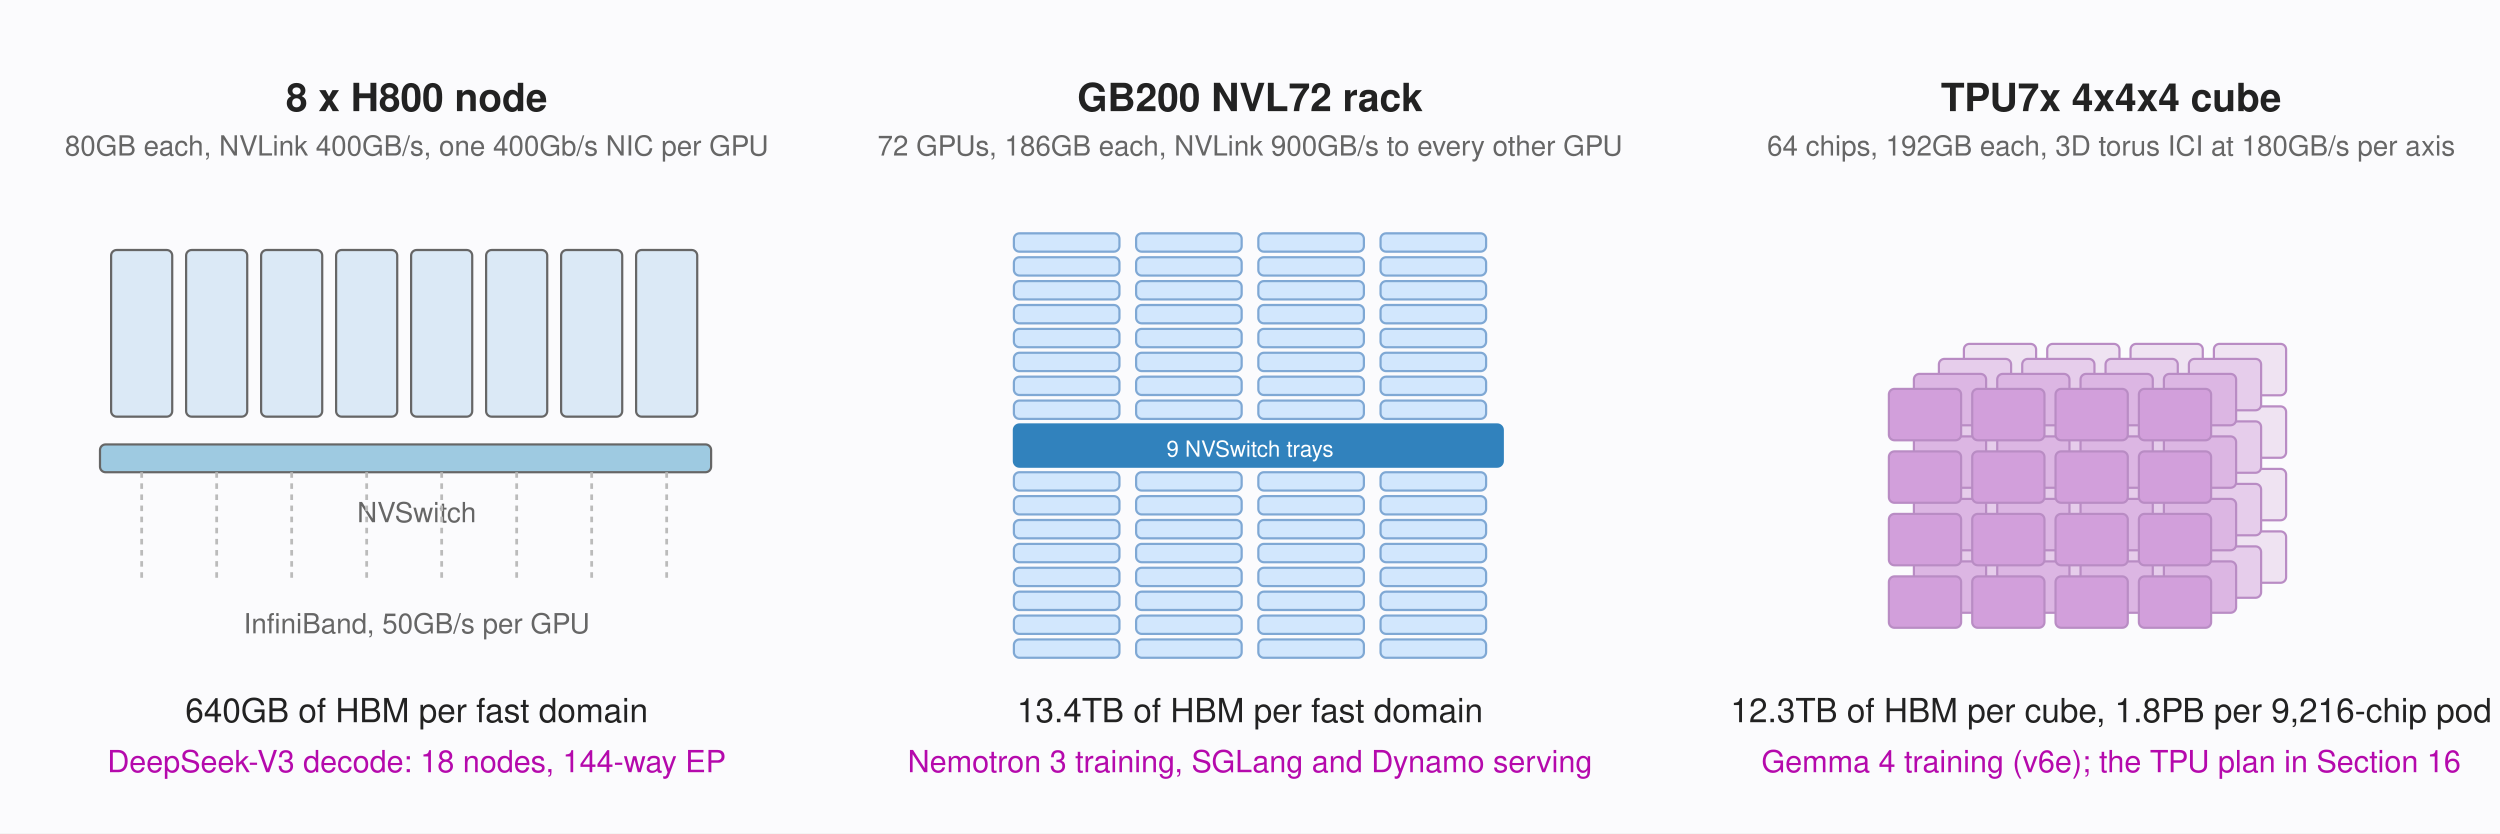
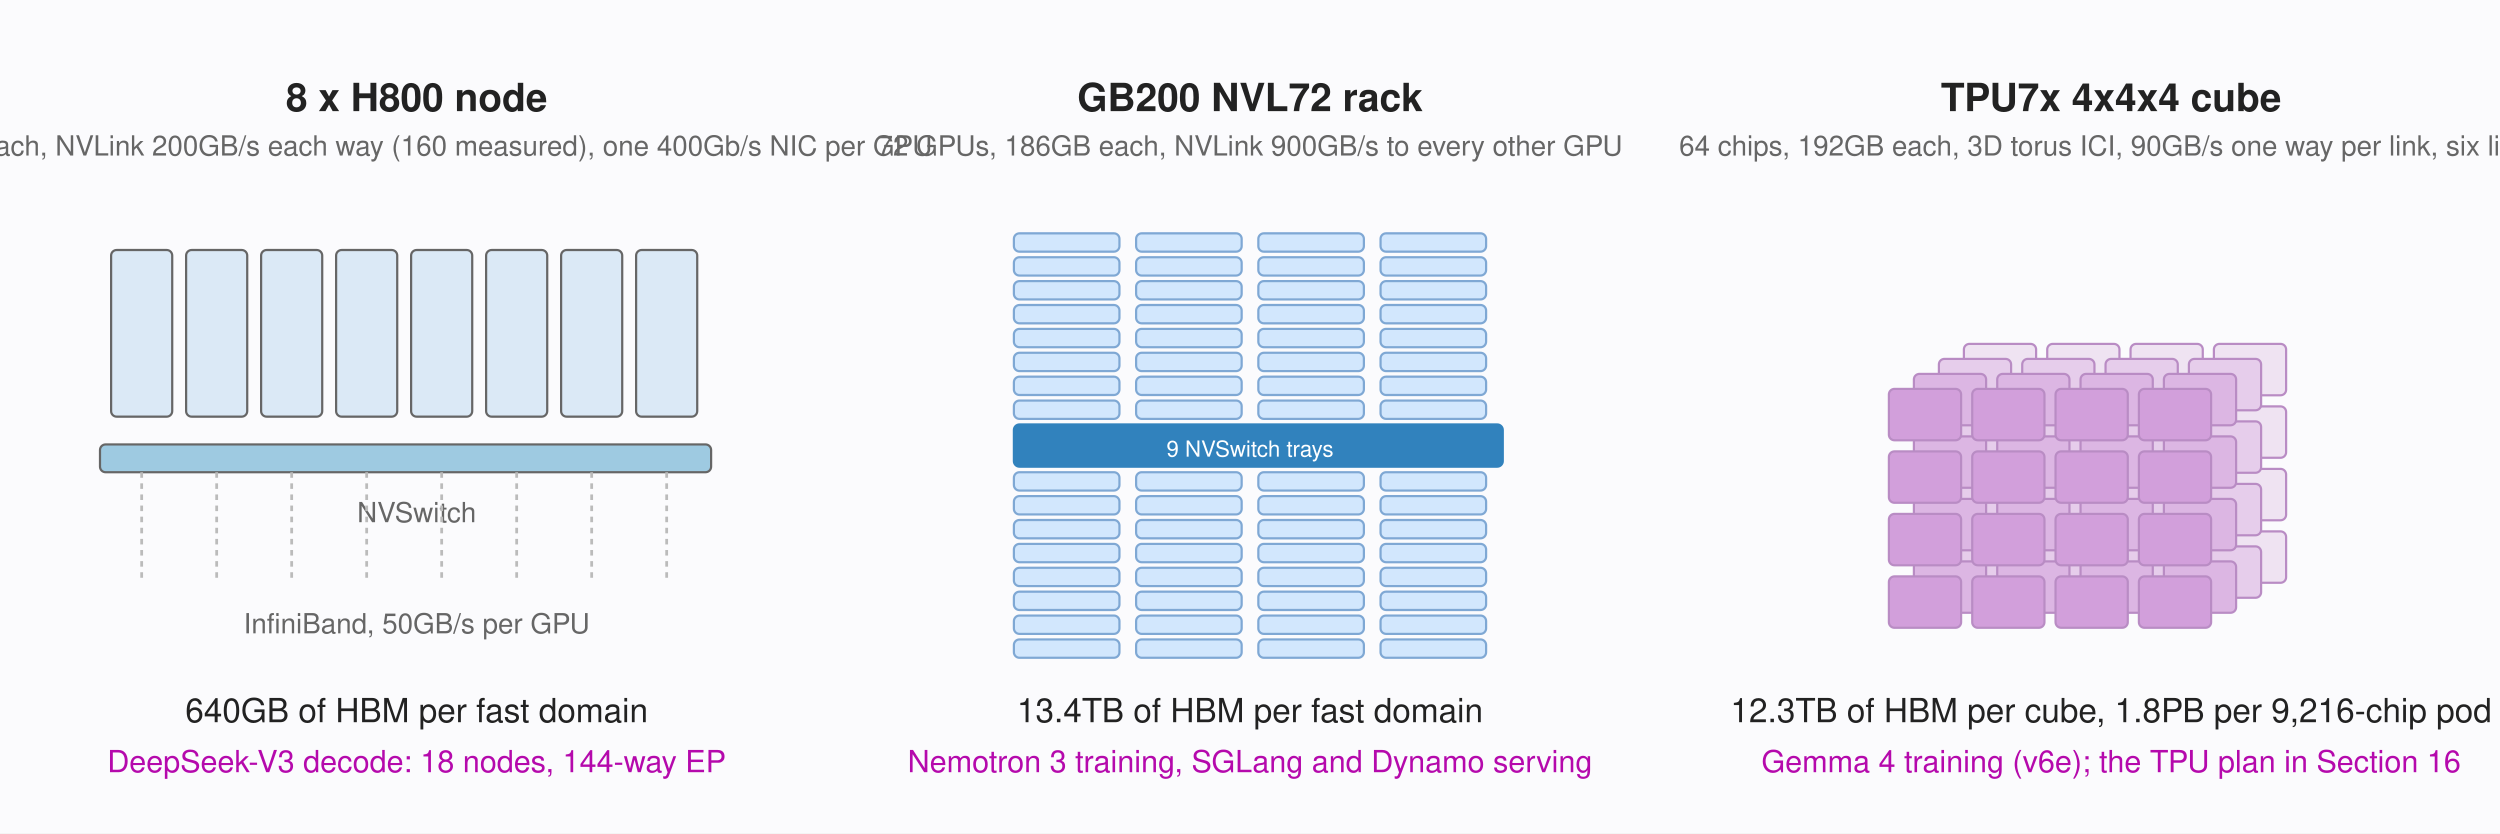
<svg xmlns="http://www.w3.org/2000/svg" viewBox="0 0 900 300" width="900" height="300">
  <rect x="0" y="0" width="900" height="300" fill="#fbfbfd" />
  <text x="150.0" y="40.0" text-anchor="middle" font-size="14" font-weight="bold" fill="#222" font-family="Helvetica, Arial, sans-serif">8 x H800 node</text>
-   <text x="150.0" y="56.0" text-anchor="middle" font-size="10" fill="#666" font-family="Helvetica, Arial, sans-serif">80GB each, NVLink 400GB/s, one 400Gb/s NIC per GPU</text>
+   <text x="150.0" y="56.0" text-anchor="middle" font-size="10" fill="#666" font-family="Helvetica, Arial, sans-serif">80GB each, NVLink 200GB/s each way (160 measured), one 400Gb/s NIC per GPU</text>
  <rect x="40.0" y="90.0" width="22.0" height="60.0" rx="2" fill="#dbe9f6" stroke="#666" stroke-width="0.8" />
  <rect x="67.0" y="90.0" width="22.0" height="60.0" rx="2" fill="#dbe9f6" stroke="#666" stroke-width="0.8" />
  <rect x="94.0" y="90.0" width="22.0" height="60.0" rx="2" fill="#dbe9f6" stroke="#666" stroke-width="0.8" />
  <rect x="121.0" y="90.0" width="22.0" height="60.0" rx="2" fill="#dbe9f6" stroke="#666" stroke-width="0.8" />
  <rect x="148.0" y="90.0" width="22.0" height="60.0" rx="2" fill="#dbe9f6" stroke="#666" stroke-width="0.8" />
  <rect x="175.0" y="90.0" width="22.0" height="60.0" rx="2" fill="#dbe9f6" stroke="#666" stroke-width="0.8" />
  <rect x="202.0" y="90.0" width="22.0" height="60.0" rx="2" fill="#dbe9f6" stroke="#666" stroke-width="0.8" />
  <rect x="229.0" y="90.0" width="22.0" height="60.0" rx="2" fill="#dbe9f6" stroke="#666" stroke-width="0.8" />
  <rect x="36.0" y="160.0" width="220.0" height="10.0" rx="2" fill="#9ecae1" stroke="#666" stroke-width="0.8" />
  <text x="150.0" y="188.0" text-anchor="middle" font-size="10" fill="#666" font-family="Helvetica, Arial, sans-serif">NVSwitch</text>
  <line x1="51" y1="170" x2="51" y2="210" stroke="#bbb" stroke-width="1" stroke-dasharray="2,2" />
  <line x1="78" y1="170" x2="78" y2="210" stroke="#bbb" stroke-width="1" stroke-dasharray="2,2" />
  <line x1="105" y1="170" x2="105" y2="210" stroke="#bbb" stroke-width="1" stroke-dasharray="2,2" />
  <line x1="132" y1="170" x2="132" y2="210" stroke="#bbb" stroke-width="1" stroke-dasharray="2,2" />
  <line x1="159" y1="170" x2="159" y2="210" stroke="#bbb" stroke-width="1" stroke-dasharray="2,2" />
  <line x1="186" y1="170" x2="186" y2="210" stroke="#bbb" stroke-width="1" stroke-dasharray="2,2" />
  <line x1="213" y1="170" x2="213" y2="210" stroke="#bbb" stroke-width="1" stroke-dasharray="2,2" />
  <line x1="240" y1="170" x2="240" y2="210" stroke="#bbb" stroke-width="1" stroke-dasharray="2,2" />
  <text x="150.0" y="228.0" text-anchor="middle" font-size="10" fill="#666" font-family="Helvetica, Arial, sans-serif">InfiniBand, 50GB/s per GPU</text>
  <text x="150.0" y="260.0" text-anchor="middle" font-size="12" fill="#222" font-family="Helvetica, Arial, sans-serif">640GB of HBM per fast domain</text>
  <text x="150.0" y="278.0" text-anchor="middle" font-size="11" fill="#b509ac" font-family="Helvetica, Arial, sans-serif">DeepSeek-V3 decode: 18 nodes, 144-way EP</text>
  <text x="450.0" y="40.0" text-anchor="middle" font-size="14" font-weight="bold" fill="#222" font-family="Helvetica, Arial, sans-serif">GB200 NVL72 rack</text>
  <text x="450.0" y="56.0" text-anchor="middle" font-size="10" fill="#666" font-family="Helvetica, Arial, sans-serif">72 GPUs, 186GB each, NVLink 900GB/s to every other GPU</text>
  <rect x="365.0" y="84.0" width="38.0" height="6.6" rx="2" fill="#d2e7fd" stroke="#7fa8d4" stroke-width="0.8" />
  <rect x="409.0" y="84.0" width="38.0" height="6.6" rx="2" fill="#d2e7fd" stroke="#7fa8d4" stroke-width="0.8" />
  <rect x="453.0" y="84.0" width="38.0" height="6.6" rx="2" fill="#d2e7fd" stroke="#7fa8d4" stroke-width="0.8" />
  <rect x="497.0" y="84.0" width="38.0" height="6.6" rx="2" fill="#d2e7fd" stroke="#7fa8d4" stroke-width="0.8" />
  <rect x="365.0" y="92.6" width="38.0" height="6.6" rx="2" fill="#d2e7fd" stroke="#7fa8d4" stroke-width="0.8" />
  <rect x="409.0" y="92.6" width="38.0" height="6.6" rx="2" fill="#d2e7fd" stroke="#7fa8d4" stroke-width="0.8" />
  <rect x="453.0" y="92.6" width="38.0" height="6.6" rx="2" fill="#d2e7fd" stroke="#7fa8d4" stroke-width="0.8" />
  <rect x="497.0" y="92.6" width="38.0" height="6.6" rx="2" fill="#d2e7fd" stroke="#7fa8d4" stroke-width="0.8" />
  <rect x="365.0" y="101.2" width="38.0" height="6.6" rx="2" fill="#d2e7fd" stroke="#7fa8d4" stroke-width="0.8" />
  <rect x="409.0" y="101.2" width="38.0" height="6.6" rx="2" fill="#d2e7fd" stroke="#7fa8d4" stroke-width="0.8" />
  <rect x="453.0" y="101.2" width="38.0" height="6.6" rx="2" fill="#d2e7fd" stroke="#7fa8d4" stroke-width="0.8" />
  <rect x="497.0" y="101.2" width="38.0" height="6.6" rx="2" fill="#d2e7fd" stroke="#7fa8d4" stroke-width="0.8" />
  <rect x="365.0" y="109.8" width="38.0" height="6.6" rx="2" fill="#d2e7fd" stroke="#7fa8d4" stroke-width="0.8" />
  <rect x="409.0" y="109.8" width="38.0" height="6.6" rx="2" fill="#d2e7fd" stroke="#7fa8d4" stroke-width="0.8" />
  <rect x="453.0" y="109.8" width="38.0" height="6.6" rx="2" fill="#d2e7fd" stroke="#7fa8d4" stroke-width="0.8" />
  <rect x="497.0" y="109.8" width="38.0" height="6.6" rx="2" fill="#d2e7fd" stroke="#7fa8d4" stroke-width="0.8" />
  <rect x="365.0" y="118.4" width="38.0" height="6.6" rx="2" fill="#d2e7fd" stroke="#7fa8d4" stroke-width="0.8" />
  <rect x="409.0" y="118.4" width="38.0" height="6.6" rx="2" fill="#d2e7fd" stroke="#7fa8d4" stroke-width="0.8" />
  <rect x="453.0" y="118.4" width="38.0" height="6.6" rx="2" fill="#d2e7fd" stroke="#7fa8d4" stroke-width="0.8" />
  <rect x="497.0" y="118.4" width="38.0" height="6.6" rx="2" fill="#d2e7fd" stroke="#7fa8d4" stroke-width="0.8" />
  <rect x="365.0" y="127.0" width="38.0" height="6.6" rx="2" fill="#d2e7fd" stroke="#7fa8d4" stroke-width="0.8" />
  <rect x="409.0" y="127.0" width="38.0" height="6.6" rx="2" fill="#d2e7fd" stroke="#7fa8d4" stroke-width="0.8" />
  <rect x="453.0" y="127.0" width="38.0" height="6.6" rx="2" fill="#d2e7fd" stroke="#7fa8d4" stroke-width="0.8" />
  <rect x="497.0" y="127.0" width="38.0" height="6.6" rx="2" fill="#d2e7fd" stroke="#7fa8d4" stroke-width="0.8" />
  <rect x="365.0" y="135.6" width="38.0" height="6.6" rx="2" fill="#d2e7fd" stroke="#7fa8d4" stroke-width="0.8" />
  <rect x="409.0" y="135.6" width="38.0" height="6.6" rx="2" fill="#d2e7fd" stroke="#7fa8d4" stroke-width="0.8" />
  <rect x="453.0" y="135.6" width="38.0" height="6.6" rx="2" fill="#d2e7fd" stroke="#7fa8d4" stroke-width="0.8" />
  <rect x="497.0" y="135.6" width="38.0" height="6.6" rx="2" fill="#d2e7fd" stroke="#7fa8d4" stroke-width="0.8" />
  <rect x="365.0" y="144.2" width="38.0" height="6.6" rx="2" fill="#d2e7fd" stroke="#7fa8d4" stroke-width="0.8" />
  <rect x="409.0" y="144.2" width="38.0" height="6.6" rx="2" fill="#d2e7fd" stroke="#7fa8d4" stroke-width="0.8" />
  <rect x="453.0" y="144.2" width="38.0" height="6.6" rx="2" fill="#d2e7fd" stroke="#7fa8d4" stroke-width="0.8" />
  <rect x="497.0" y="144.2" width="38.0" height="6.6" rx="2" fill="#d2e7fd" stroke="#7fa8d4" stroke-width="0.8" />
  <rect x="365.0" y="152.8" width="38.0" height="6.6" rx="2" fill="#fbfbfd" stroke="#fbfbfd" stroke-width="0.8" />
  <rect x="409.0" y="152.8" width="38.0" height="6.6" rx="2" fill="#fbfbfd" stroke="#fbfbfd" stroke-width="0.8" />
  <rect x="453.0" y="152.8" width="38.0" height="6.6" rx="2" fill="#fbfbfd" stroke="#fbfbfd" stroke-width="0.8" />
  <rect x="497.0" y="152.8" width="38.0" height="6.6" rx="2" fill="#fbfbfd" stroke="#fbfbfd" stroke-width="0.8" />
  <rect x="365.0" y="161.4" width="38.0" height="6.6" rx="2" fill="#fbfbfd" stroke="#fbfbfd" stroke-width="0.8" />
  <rect x="409.0" y="161.4" width="38.0" height="6.6" rx="2" fill="#fbfbfd" stroke="#fbfbfd" stroke-width="0.8" />
  <rect x="453.0" y="161.4" width="38.0" height="6.6" rx="2" fill="#fbfbfd" stroke="#fbfbfd" stroke-width="0.8" />
  <rect x="497.0" y="161.4" width="38.0" height="6.6" rx="2" fill="#fbfbfd" stroke="#fbfbfd" stroke-width="0.8" />
  <rect x="365.0" y="170.0" width="38.0" height="6.6" rx="2" fill="#d2e7fd" stroke="#7fa8d4" stroke-width="0.8" />
  <rect x="409.0" y="170.0" width="38.0" height="6.6" rx="2" fill="#d2e7fd" stroke="#7fa8d4" stroke-width="0.8" />
  <rect x="453.0" y="170.0" width="38.0" height="6.6" rx="2" fill="#d2e7fd" stroke="#7fa8d4" stroke-width="0.8" />
  <rect x="497.0" y="170.0" width="38.0" height="6.6" rx="2" fill="#d2e7fd" stroke="#7fa8d4" stroke-width="0.8" />
  <rect x="365.0" y="178.6" width="38.0" height="6.6" rx="2" fill="#d2e7fd" stroke="#7fa8d4" stroke-width="0.8" />
  <rect x="409.0" y="178.6" width="38.0" height="6.6" rx="2" fill="#d2e7fd" stroke="#7fa8d4" stroke-width="0.8" />
  <rect x="453.0" y="178.6" width="38.0" height="6.6" rx="2" fill="#d2e7fd" stroke="#7fa8d4" stroke-width="0.8" />
  <rect x="497.0" y="178.6" width="38.0" height="6.6" rx="2" fill="#d2e7fd" stroke="#7fa8d4" stroke-width="0.8" />
  <rect x="365.0" y="187.2" width="38.0" height="6.6" rx="2" fill="#d2e7fd" stroke="#7fa8d4" stroke-width="0.8" />
  <rect x="409.0" y="187.2" width="38.0" height="6.6" rx="2" fill="#d2e7fd" stroke="#7fa8d4" stroke-width="0.8" />
  <rect x="453.0" y="187.2" width="38.0" height="6.6" rx="2" fill="#d2e7fd" stroke="#7fa8d4" stroke-width="0.8" />
  <rect x="497.0" y="187.2" width="38.0" height="6.6" rx="2" fill="#d2e7fd" stroke="#7fa8d4" stroke-width="0.8" />
  <rect x="365.0" y="195.8" width="38.0" height="6.6" rx="2" fill="#d2e7fd" stroke="#7fa8d4" stroke-width="0.8" />
  <rect x="409.0" y="195.8" width="38.0" height="6.6" rx="2" fill="#d2e7fd" stroke="#7fa8d4" stroke-width="0.8" />
  <rect x="453.0" y="195.8" width="38.0" height="6.6" rx="2" fill="#d2e7fd" stroke="#7fa8d4" stroke-width="0.8" />
  <rect x="497.0" y="195.8" width="38.0" height="6.6" rx="2" fill="#d2e7fd" stroke="#7fa8d4" stroke-width="0.8" />
  <rect x="365.0" y="204.4" width="38.0" height="6.6" rx="2" fill="#d2e7fd" stroke="#7fa8d4" stroke-width="0.8" />
  <rect x="409.0" y="204.4" width="38.0" height="6.6" rx="2" fill="#d2e7fd" stroke="#7fa8d4" stroke-width="0.8" />
  <rect x="453.0" y="204.4" width="38.0" height="6.6" rx="2" fill="#d2e7fd" stroke="#7fa8d4" stroke-width="0.8" />
  <rect x="497.0" y="204.4" width="38.0" height="6.6" rx="2" fill="#d2e7fd" stroke="#7fa8d4" stroke-width="0.8" />
  <rect x="365.0" y="213.0" width="38.0" height="6.6" rx="2" fill="#d2e7fd" stroke="#7fa8d4" stroke-width="0.8" />
  <rect x="409.0" y="213.0" width="38.0" height="6.6" rx="2" fill="#d2e7fd" stroke="#7fa8d4" stroke-width="0.8" />
  <rect x="453.0" y="213.0" width="38.0" height="6.6" rx="2" fill="#d2e7fd" stroke="#7fa8d4" stroke-width="0.8" />
  <rect x="497.0" y="213.0" width="38.0" height="6.6" rx="2" fill="#d2e7fd" stroke="#7fa8d4" stroke-width="0.8" />
  <rect x="365.0" y="221.6" width="38.0" height="6.6" rx="2" fill="#d2e7fd" stroke="#7fa8d4" stroke-width="0.8" />
  <rect x="409.0" y="221.6" width="38.0" height="6.6" rx="2" fill="#d2e7fd" stroke="#7fa8d4" stroke-width="0.8" />
  <rect x="453.0" y="221.6" width="38.0" height="6.6" rx="2" fill="#d2e7fd" stroke="#7fa8d4" stroke-width="0.8" />
  <rect x="497.0" y="221.6" width="38.0" height="6.6" rx="2" fill="#d2e7fd" stroke="#7fa8d4" stroke-width="0.8" />
  <rect x="365.0" y="230.2" width="38.0" height="6.6" rx="2" fill="#d2e7fd" stroke="#7fa8d4" stroke-width="0.8" />
  <rect x="409.0" y="230.2" width="38.0" height="6.6" rx="2" fill="#d2e7fd" stroke="#7fa8d4" stroke-width="0.8" />
  <rect x="453.0" y="230.2" width="38.0" height="6.6" rx="2" fill="#d2e7fd" stroke="#7fa8d4" stroke-width="0.8" />
  <rect x="497.0" y="230.2" width="38.0" height="6.6" rx="2" fill="#d2e7fd" stroke="#7fa8d4" stroke-width="0.8" />
  <rect x="365.0" y="152.8" width="176.0" height="15.2" rx="2" fill="#3182bd" stroke="#3182bd" stroke-width="0.8" />
  <text x="450.0" y="164.4" text-anchor="middle" font-size="8" fill="#fff" font-family="Helvetica, Arial, sans-serif">9 NVSwitch trays</text>
  <text x="450.0" y="260.0" text-anchor="middle" font-size="12" fill="#222" font-family="Helvetica, Arial, sans-serif">13.4TB of HBM per fast domain</text>
  <text x="450.0" y="278.0" text-anchor="middle" font-size="11" fill="#b509ac" font-family="Helvetica, Arial, sans-serif">Nemotron 3 training, SGLang and Dynamo serving</text>
  <text x="760.0" y="40.0" text-anchor="middle" font-size="14" font-weight="bold" fill="#222" font-family="Helvetica, Arial, sans-serif">TPU7x 4x4x4 cube</text>
-   <text x="760.0" y="56.0" text-anchor="middle" font-size="10" fill="#666" font-family="Helvetica, Arial, sans-serif">64 chips, 192GB each, 3D torus ICI at 180GB/s per axis</text>
+   <text x="760.0" y="56.0" text-anchor="middle" font-size="10" fill="#666" font-family="Helvetica, Arial, sans-serif">64 chips, 192GB each, 3D torus ICI, 90GB/s one way per link, six links</text>
  <rect x="707.0" y="123.8" width="26.0" height="18.5" rx="2" fill="#efe3f2" stroke="#b98cc4" stroke-width="0.8" />
  <rect x="707.0" y="146.3" width="26.0" height="18.5" rx="2" fill="#efe3f2" stroke="#b98cc4" stroke-width="0.8" />
  <rect x="707.0" y="168.8" width="26.0" height="18.5" rx="2" fill="#efe3f2" stroke="#b98cc4" stroke-width="0.8" />
  <rect x="707.0" y="191.3" width="26.0" height="18.5" rx="2" fill="#efe3f2" stroke="#b98cc4" stroke-width="0.8" />
  <rect x="737.0" y="123.8" width="26.0" height="18.5" rx="2" fill="#efe3f2" stroke="#b98cc4" stroke-width="0.8" />
  <rect x="737.0" y="146.3" width="26.0" height="18.5" rx="2" fill="#efe3f2" stroke="#b98cc4" stroke-width="0.8" />
  <rect x="737.0" y="168.8" width="26.0" height="18.5" rx="2" fill="#efe3f2" stroke="#b98cc4" stroke-width="0.8" />
  <rect x="737.0" y="191.3" width="26.0" height="18.5" rx="2" fill="#efe3f2" stroke="#b98cc4" stroke-width="0.8" />
  <rect x="767.0" y="123.8" width="26.0" height="18.5" rx="2" fill="#efe3f2" stroke="#b98cc4" stroke-width="0.8" />
  <rect x="767.0" y="146.3" width="26.0" height="18.5" rx="2" fill="#efe3f2" stroke="#b98cc4" stroke-width="0.8" />
  <rect x="767.0" y="168.8" width="26.0" height="18.5" rx="2" fill="#efe3f2" stroke="#b98cc4" stroke-width="0.8" />
  <rect x="767.0" y="191.3" width="26.0" height="18.5" rx="2" fill="#efe3f2" stroke="#b98cc4" stroke-width="0.8" />
  <rect x="797.0" y="123.8" width="26.0" height="18.5" rx="2" fill="#efe3f2" stroke="#b98cc4" stroke-width="0.8" />
  <rect x="797.0" y="146.3" width="26.0" height="18.5" rx="2" fill="#efe3f2" stroke="#b98cc4" stroke-width="0.8" />
  <rect x="797.0" y="168.8" width="26.0" height="18.5" rx="2" fill="#efe3f2" stroke="#b98cc4" stroke-width="0.8" />
  <rect x="797.0" y="191.3" width="26.0" height="18.5" rx="2" fill="#efe3f2" stroke="#b98cc4" stroke-width="0.8" />
  <rect x="698.0" y="129.2" width="26.0" height="18.5" rx="2" fill="#e6cdeb" stroke="#b98cc4" stroke-width="0.8" />
  <rect x="698.0" y="151.7" width="26.0" height="18.5" rx="2" fill="#e6cdeb" stroke="#b98cc4" stroke-width="0.8" />
  <rect x="698.0" y="174.2" width="26.0" height="18.5" rx="2" fill="#e6cdeb" stroke="#b98cc4" stroke-width="0.8" />
  <rect x="698.0" y="196.7" width="26.0" height="18.5" rx="2" fill="#e6cdeb" stroke="#b98cc4" stroke-width="0.8" />
  <rect x="728.0" y="129.2" width="26.0" height="18.5" rx="2" fill="#e6cdeb" stroke="#b98cc4" stroke-width="0.8" />
  <rect x="728.0" y="151.7" width="26.0" height="18.5" rx="2" fill="#e6cdeb" stroke="#b98cc4" stroke-width="0.8" />
  <rect x="728.0" y="174.2" width="26.0" height="18.5" rx="2" fill="#e6cdeb" stroke="#b98cc4" stroke-width="0.8" />
  <rect x="728.0" y="196.7" width="26.0" height="18.5" rx="2" fill="#e6cdeb" stroke="#b98cc4" stroke-width="0.8" />
  <rect x="758.0" y="129.2" width="26.0" height="18.5" rx="2" fill="#e6cdeb" stroke="#b98cc4" stroke-width="0.8" />
  <rect x="758.0" y="151.7" width="26.0" height="18.5" rx="2" fill="#e6cdeb" stroke="#b98cc4" stroke-width="0.8" />
  <rect x="758.0" y="174.2" width="26.0" height="18.5" rx="2" fill="#e6cdeb" stroke="#b98cc4" stroke-width="0.8" />
  <rect x="758.0" y="196.7" width="26.0" height="18.5" rx="2" fill="#e6cdeb" stroke="#b98cc4" stroke-width="0.8" />
  <rect x="788.0" y="129.2" width="26.0" height="18.5" rx="2" fill="#e6cdeb" stroke="#b98cc4" stroke-width="0.8" />
  <rect x="788.0" y="151.7" width="26.0" height="18.5" rx="2" fill="#e6cdeb" stroke="#b98cc4" stroke-width="0.8" />
  <rect x="788.0" y="174.2" width="26.0" height="18.5" rx="2" fill="#e6cdeb" stroke="#b98cc4" stroke-width="0.8" />
  <rect x="788.0" y="196.7" width="26.0" height="18.5" rx="2" fill="#e6cdeb" stroke="#b98cc4" stroke-width="0.8" />
  <rect x="689.0" y="134.6" width="26.0" height="18.5" rx="2" fill="#dcb6e3" stroke="#b98cc4" stroke-width="0.8" />
  <rect x="689.0" y="157.1" width="26.0" height="18.5" rx="2" fill="#dcb6e3" stroke="#b98cc4" stroke-width="0.8" />
  <rect x="689.0" y="179.6" width="26.0" height="18.5" rx="2" fill="#dcb6e3" stroke="#b98cc4" stroke-width="0.8" />
  <rect x="689.0" y="202.1" width="26.0" height="18.5" rx="2" fill="#dcb6e3" stroke="#b98cc4" stroke-width="0.8" />
  <rect x="719.0" y="134.6" width="26.0" height="18.5" rx="2" fill="#dcb6e3" stroke="#b98cc4" stroke-width="0.8" />
  <rect x="719.0" y="157.1" width="26.0" height="18.5" rx="2" fill="#dcb6e3" stroke="#b98cc4" stroke-width="0.8" />
  <rect x="719.0" y="179.6" width="26.0" height="18.5" rx="2" fill="#dcb6e3" stroke="#b98cc4" stroke-width="0.8" />
  <rect x="719.0" y="202.1" width="26.0" height="18.5" rx="2" fill="#dcb6e3" stroke="#b98cc4" stroke-width="0.8" />
  <rect x="749.0" y="134.6" width="26.0" height="18.5" rx="2" fill="#dcb6e3" stroke="#b98cc4" stroke-width="0.8" />
  <rect x="749.0" y="157.1" width="26.0" height="18.5" rx="2" fill="#dcb6e3" stroke="#b98cc4" stroke-width="0.8" />
  <rect x="749.0" y="179.6" width="26.0" height="18.5" rx="2" fill="#dcb6e3" stroke="#b98cc4" stroke-width="0.8" />
  <rect x="749.0" y="202.1" width="26.0" height="18.5" rx="2" fill="#dcb6e3" stroke="#b98cc4" stroke-width="0.8" />
  <rect x="779.0" y="134.6" width="26.0" height="18.5" rx="2" fill="#dcb6e3" stroke="#b98cc4" stroke-width="0.8" />
  <rect x="779.0" y="157.1" width="26.0" height="18.5" rx="2" fill="#dcb6e3" stroke="#b98cc4" stroke-width="0.8" />
  <rect x="779.0" y="179.6" width="26.0" height="18.5" rx="2" fill="#dcb6e3" stroke="#b98cc4" stroke-width="0.8" />
  <rect x="779.0" y="202.1" width="26.0" height="18.5" rx="2" fill="#dcb6e3" stroke="#b98cc4" stroke-width="0.8" />
  <rect x="680.0" y="140.0" width="26.0" height="18.5" rx="2" fill="#d29fdb" stroke="#b98cc4" stroke-width="0.8" />
  <rect x="680.0" y="162.5" width="26.0" height="18.5" rx="2" fill="#d29fdb" stroke="#b98cc4" stroke-width="0.8" />
  <rect x="680.0" y="185.0" width="26.0" height="18.5" rx="2" fill="#d29fdb" stroke="#b98cc4" stroke-width="0.8" />
  <rect x="680.0" y="207.5" width="26.0" height="18.5" rx="2" fill="#d29fdb" stroke="#b98cc4" stroke-width="0.8" />
  <rect x="710.0" y="140.0" width="26.0" height="18.5" rx="2" fill="#d29fdb" stroke="#b98cc4" stroke-width="0.8" />
  <rect x="710.0" y="162.5" width="26.0" height="18.5" rx="2" fill="#d29fdb" stroke="#b98cc4" stroke-width="0.8" />
  <rect x="710.0" y="185.0" width="26.0" height="18.5" rx="2" fill="#d29fdb" stroke="#b98cc4" stroke-width="0.8" />
  <rect x="710.0" y="207.5" width="26.0" height="18.5" rx="2" fill="#d29fdb" stroke="#b98cc4" stroke-width="0.8" />
  <rect x="740.0" y="140.0" width="26.0" height="18.5" rx="2" fill="#d29fdb" stroke="#b98cc4" stroke-width="0.8" />
  <rect x="740.0" y="162.5" width="26.0" height="18.5" rx="2" fill="#d29fdb" stroke="#b98cc4" stroke-width="0.8" />
  <rect x="740.0" y="185.0" width="26.0" height="18.5" rx="2" fill="#d29fdb" stroke="#b98cc4" stroke-width="0.8" />
  <rect x="740.0" y="207.5" width="26.0" height="18.5" rx="2" fill="#d29fdb" stroke="#b98cc4" stroke-width="0.8" />
  <rect x="770.0" y="140.0" width="26.0" height="18.5" rx="2" fill="#d29fdb" stroke="#b98cc4" stroke-width="0.8" />
  <rect x="770.0" y="162.5" width="26.0" height="18.5" rx="2" fill="#d29fdb" stroke="#b98cc4" stroke-width="0.8" />
  <rect x="770.0" y="185.0" width="26.0" height="18.5" rx="2" fill="#d29fdb" stroke="#b98cc4" stroke-width="0.8" />
  <rect x="770.0" y="207.5" width="26.0" height="18.5" rx="2" fill="#d29fdb" stroke="#b98cc4" stroke-width="0.8" />
  <text x="760.0" y="260.0" text-anchor="middle" font-size="12" fill="#222" font-family="Helvetica, Arial, sans-serif">12.3TB of HBM per cube, 1.8PB per 9,216-chip pod</text>
  <text x="760.0" y="278.0" text-anchor="middle" font-size="11" fill="#b509ac" font-family="Helvetica, Arial, sans-serif">Gemma 4 training (v6e); the TPU plan in Section 16</text>
</svg>
